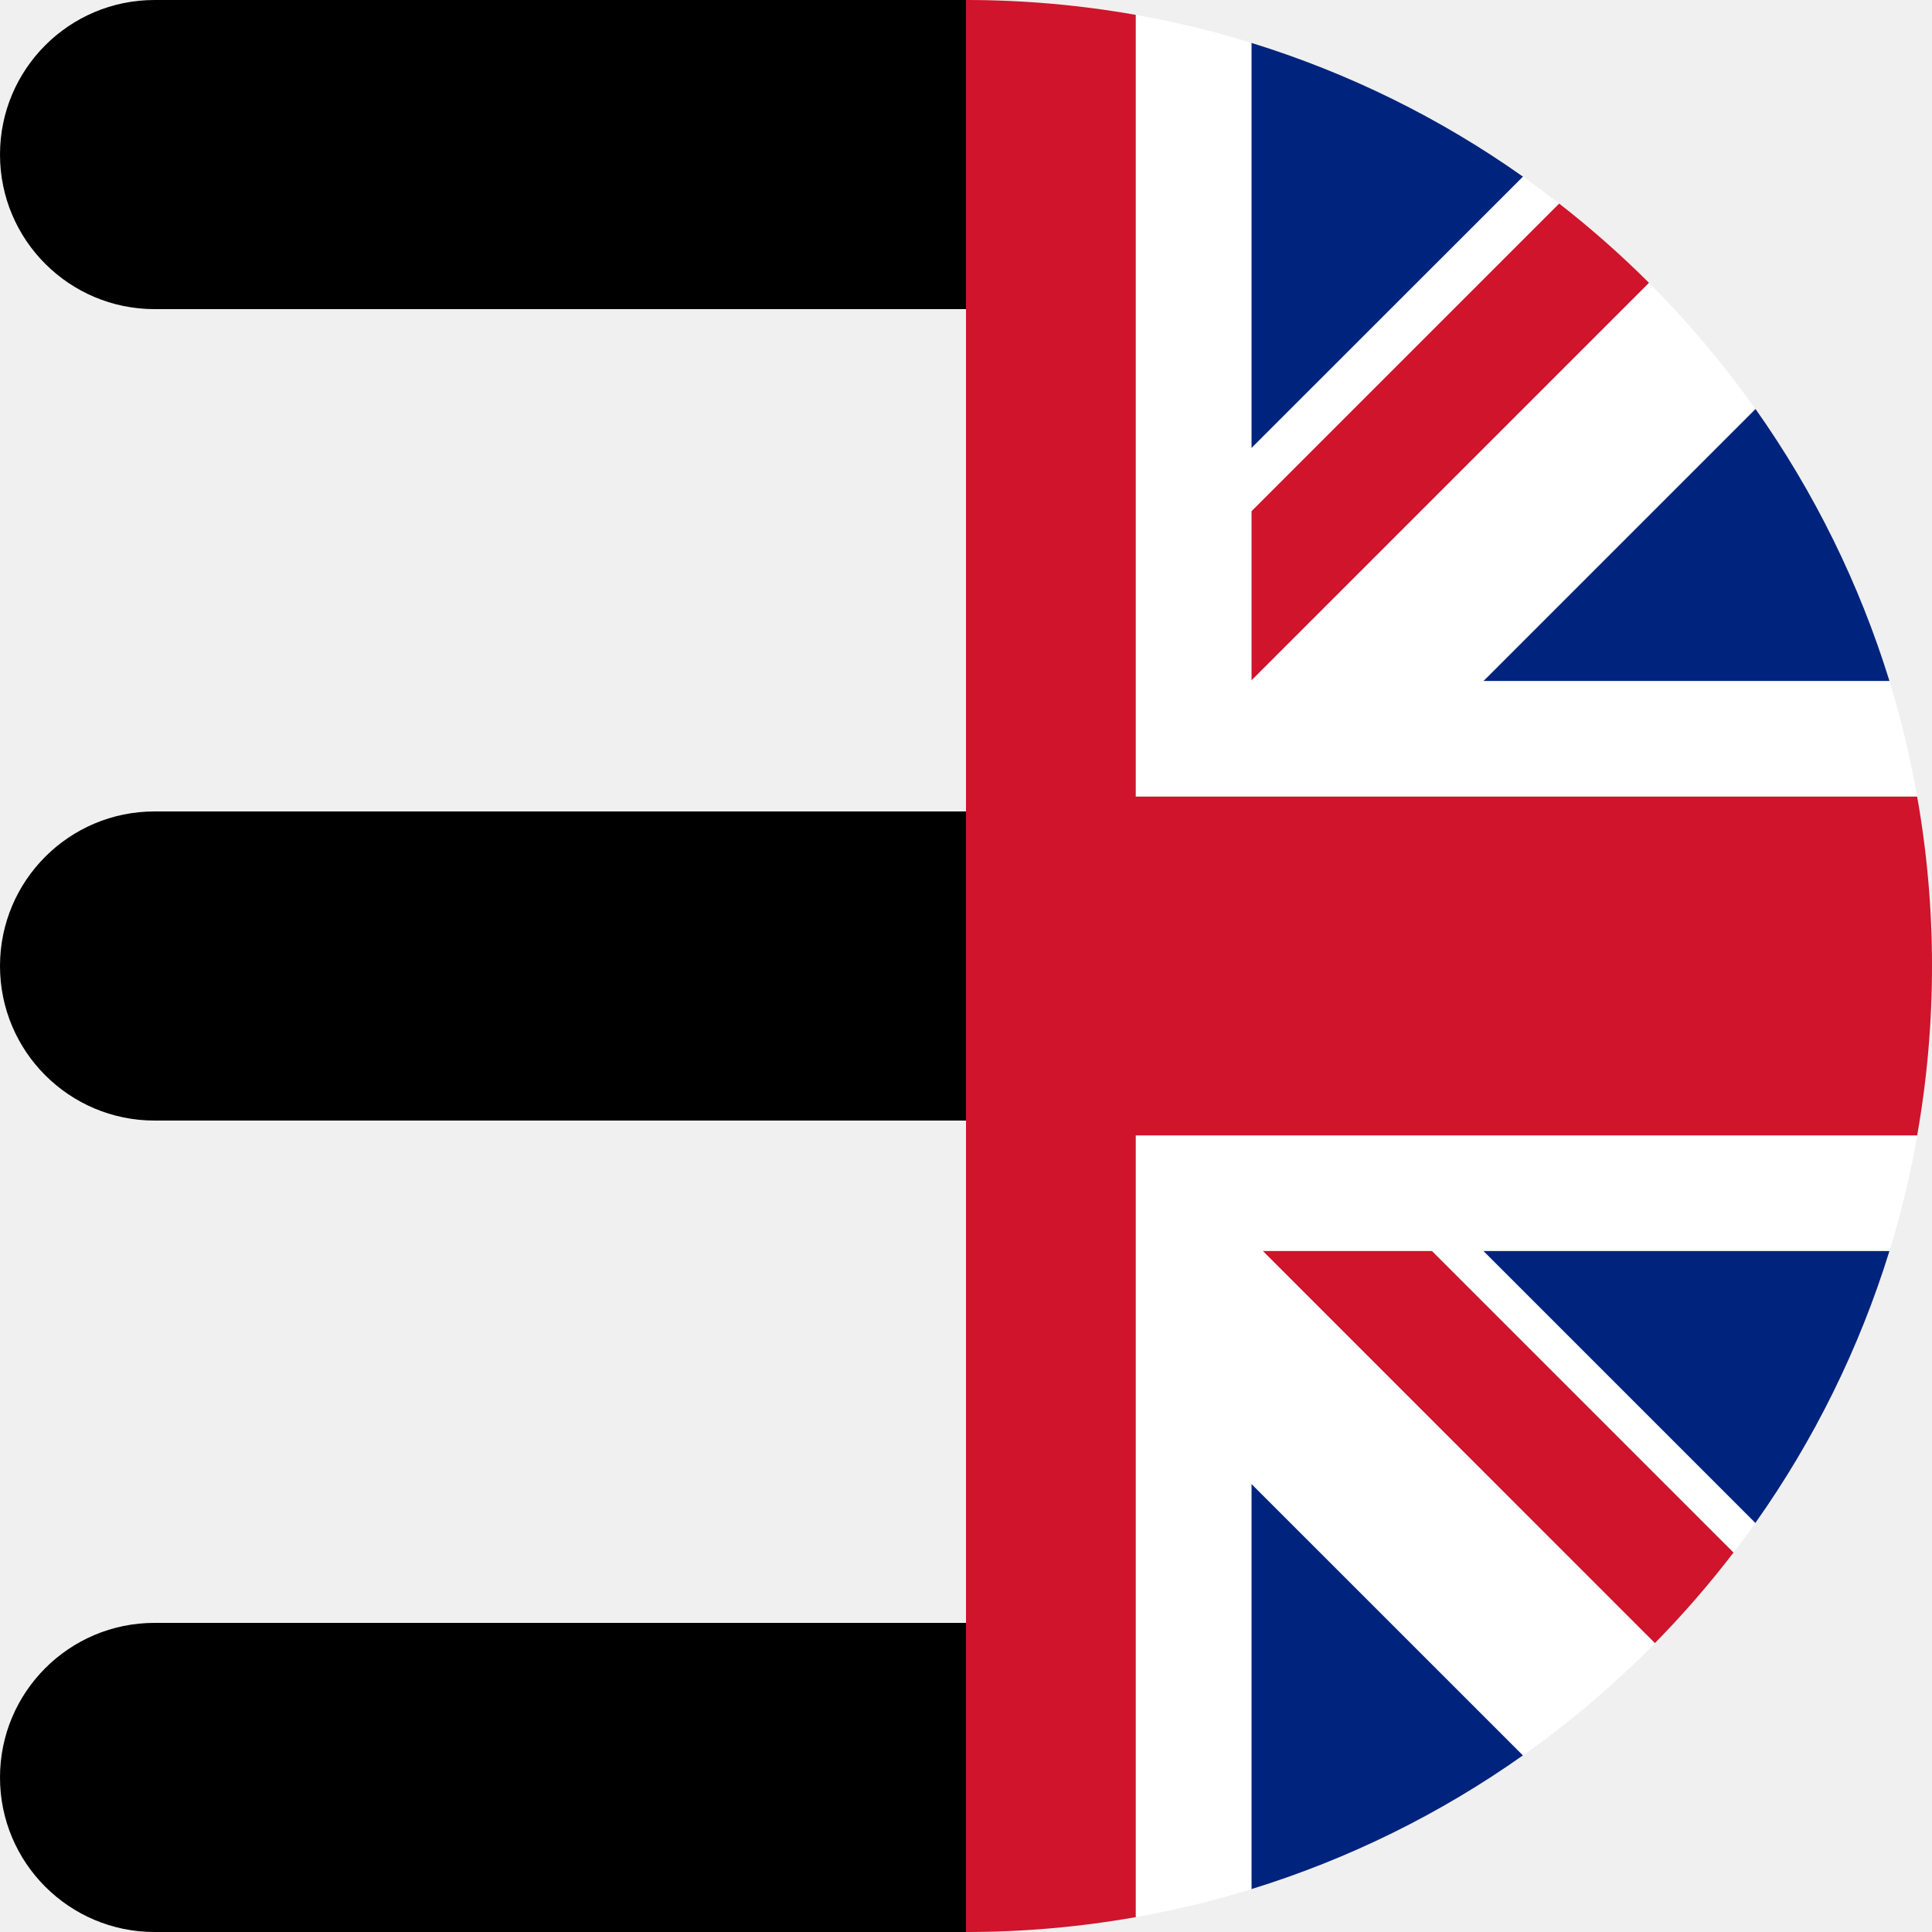
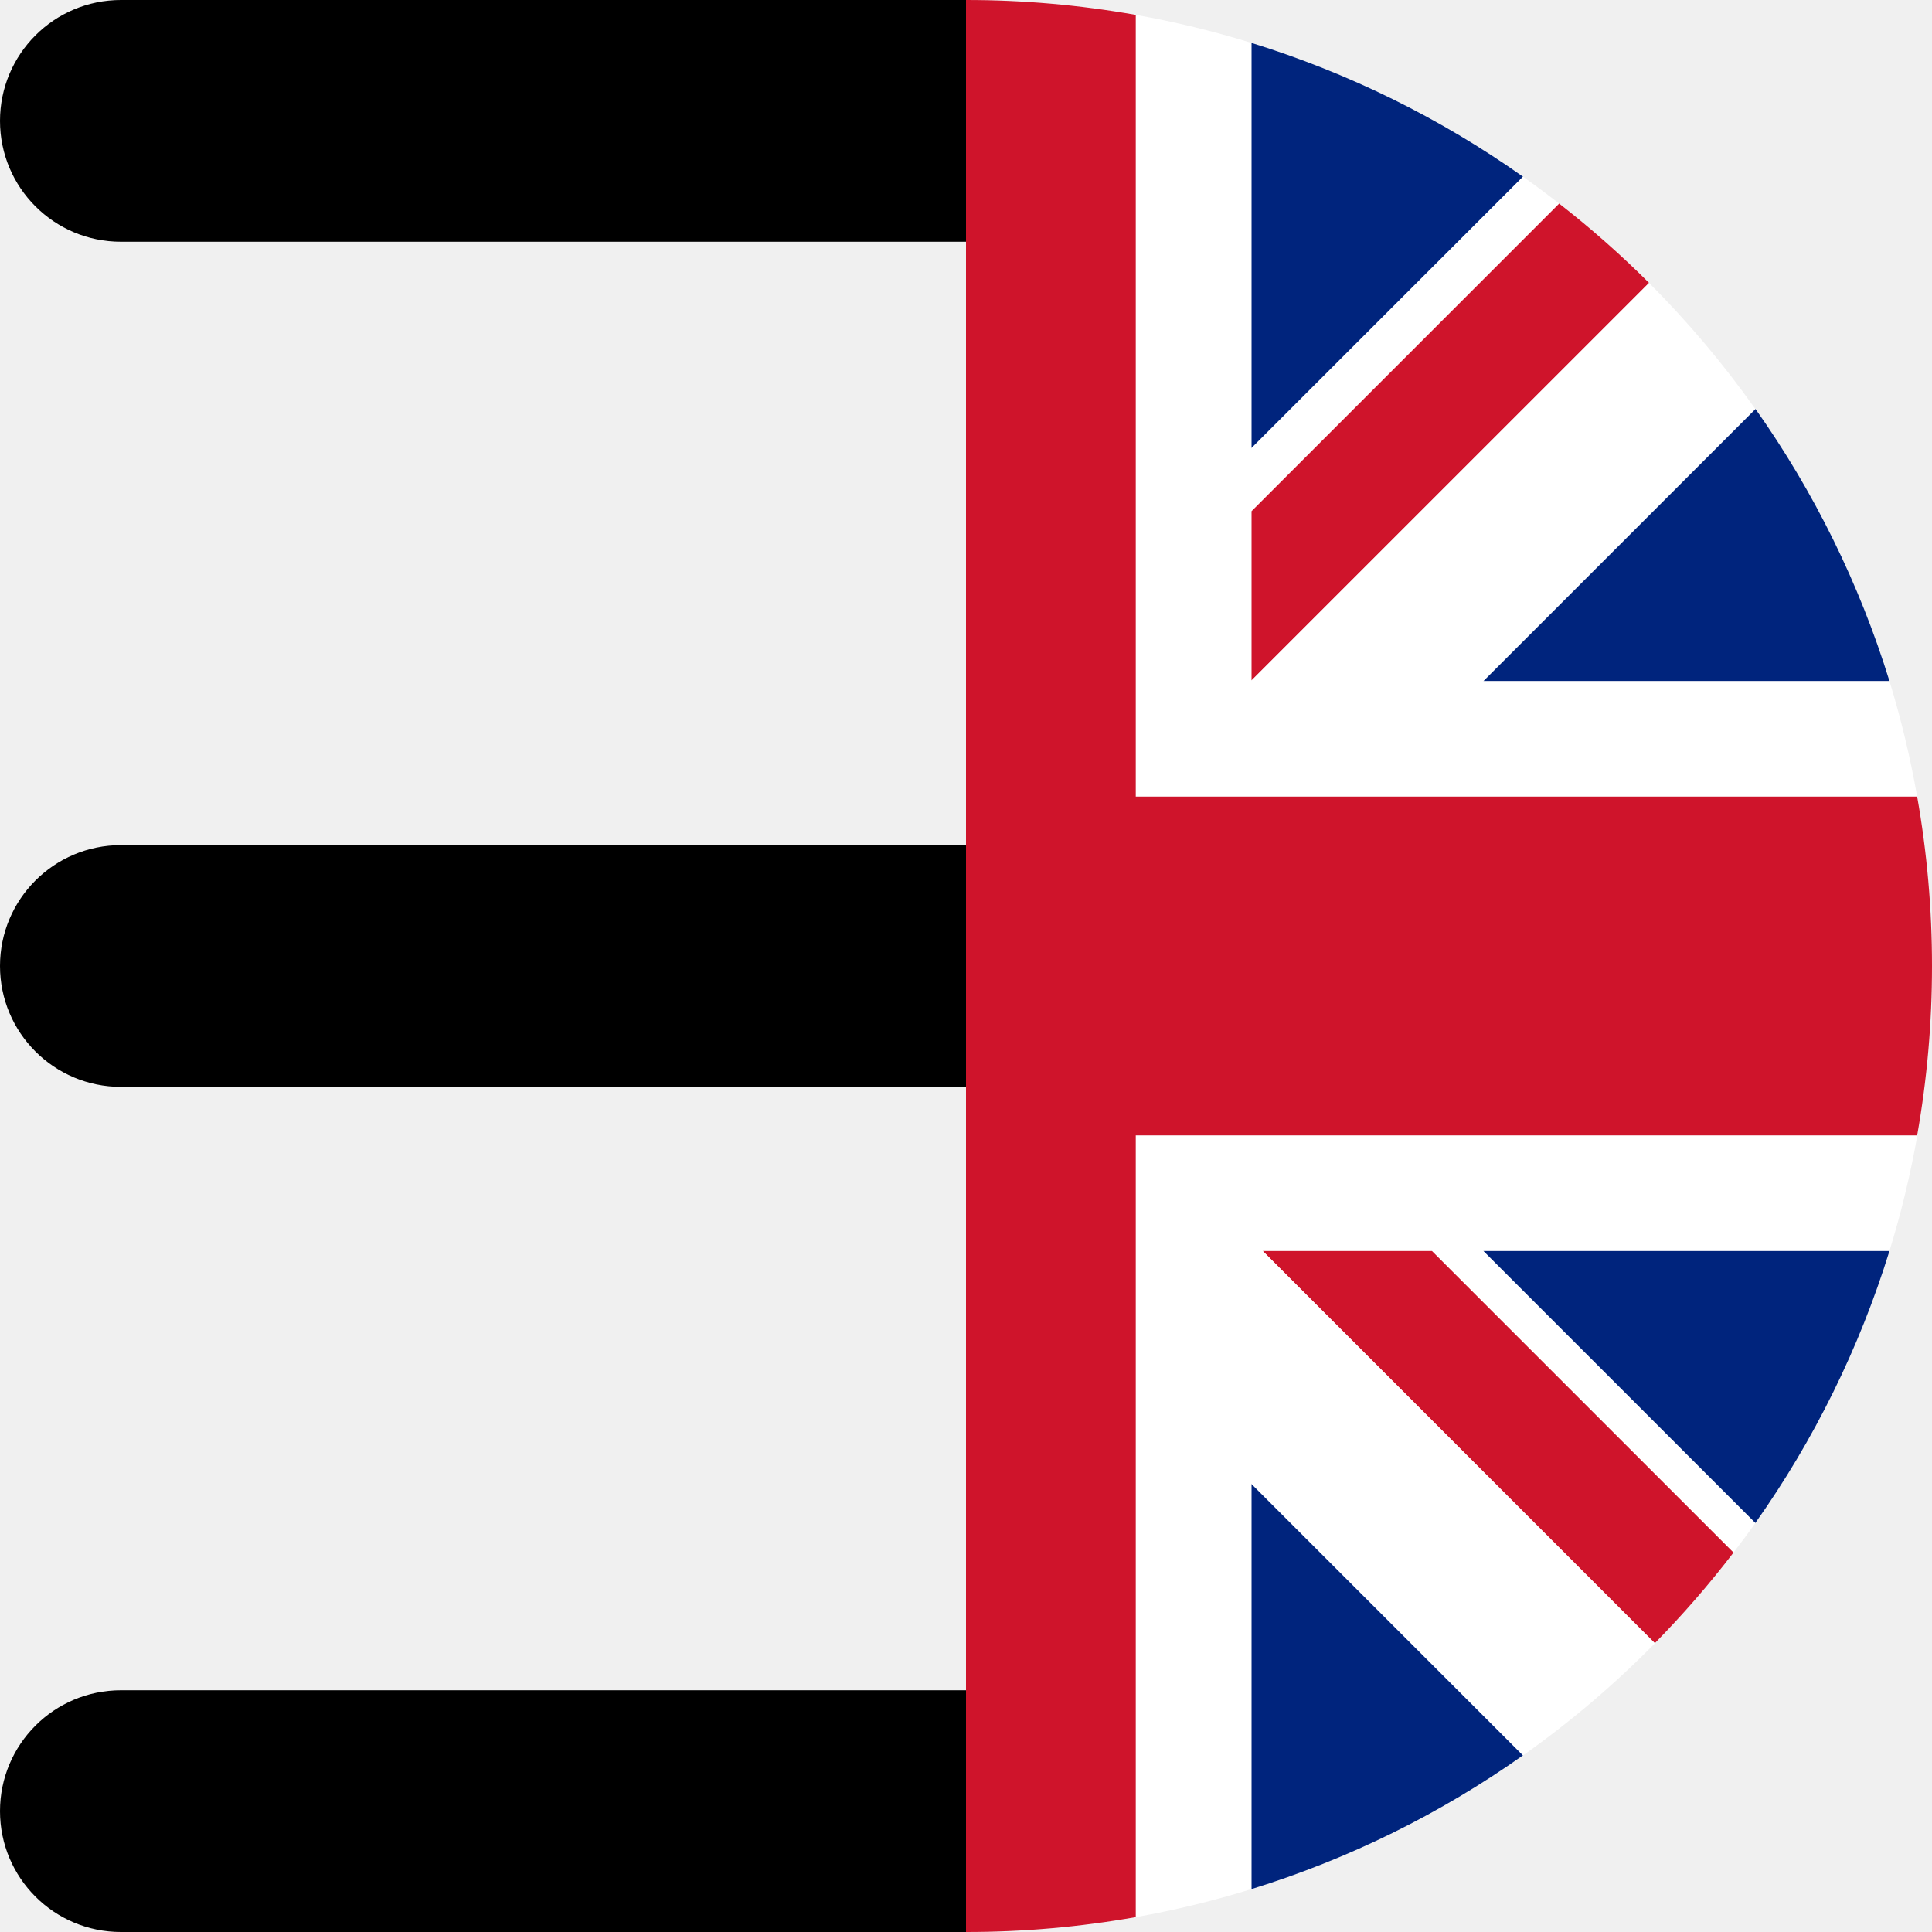
<svg xmlns="http://www.w3.org/2000/svg" viewBox="0 0 500 500">
-   <path d="M40,0H250a0,0,0,0,1,0,0V80a0,0,0,0,1,0,0H40A40,40,0,0,1,0,40v0A40,40,0,0,1,40,0Z" />
-   <path d="M40,210H250a0,0,0,0,1,0,0v80a0,0,0,0,1,0,0H40A40,40,0,0,1,0,250v0A40,40,0,0,1,40,210Z" />
-   <path d="M40,420H250a0,0,0,0,1,0,0v80a0,0,0,0,1,0,0H40A40,40,0,0,1,0,460v0a40,40,0,0,1,40-40Z" />
+   <path d="M31.28,0H250a0,0,0,0,1,0,0V62.56a0,0,0,0,1,0,0H31.28A31.28,31.28,0,0,1,0,31.28v0A31.28,31.28,0,0,1,31.28,0Z" />
+   <path d="M31.28,218.72H250a0,0,0,0,1,0,0v62.56a0,0,0,0,1,0,0H31.28A31.28,31.28,0,0,1,0,250v0a31.28,31.28,0,0,1,31.28-31.28Z" />
+   <path d="M31.28,437.44H250a0,0,0,0,1,0,0V500a0,0,0,0,1,0,0H31.28A31.28,31.28,0,0,1,0,468.72v0a31.28,31.28,0,0,1,31.28-31.28Z" />
  <path d="M454.27,394.16A249.48,249.48,0,0,0,489,323.72H383.83Z" style="fill:#00247d" />
  <path d="M323.86,488.9a248.94,248.94,0,0,0,70.3-34.63L323.86,384Z" style="fill:#00247d" />
  <path d="M394.16,45.73a248.94,248.94,0,0,0-70.3-34.63V116Z" style="fill:#00247d" />
  <polygon points="323.87 132.29 403.49 52.67 403.49 52.67 323.87 132.29 323.87 132.29" style="fill:#00247d" />
  <path d="M489,176.28a249.48,249.48,0,0,0-34.68-70.44l-70.44,70.44Z" style="fill:#00247d" />
  <path d="M323.86,176.13,426.78,73.22a252.51,252.51,0,0,0-23.29-20.55l-79.63,79.62Z" style="fill:#cf142b" />
  <path d="M326.75,323.72,428.28,425.24a252.68,252.68,0,0,0,20.37-23.46l-78.06-78.06Z" style="fill:#cf142b" />
  <path d="M293.93,206.16H496.16A248.79,248.79,0,0,0,489,176.28H383.83l70.44-70.44a253,253,0,0,0-27.49-32.62L323.86,176.13V132.29h0l79.63-79.62q-4.58-3.57-9.33-6.94L323.86,116V11.1a247.35,247.35,0,0,0-29.93-7.25Z" style="fill:#fff" />
  <path d="M293.93,293.84V496.15a247.35,247.35,0,0,0,29.93-7.25V384l70.3,70.3a252.25,252.25,0,0,0,34.12-29L326.75,323.72h43.84l78.06,78.06c1.92-2.51,3.79-5,5.62-7.62l-70.44-70.44H489a248.79,248.79,0,0,0,7.21-29.88Z" style="fill:#fff" />
  <path d="M496.16,206.16H293.93V3.85A251.32,251.32,0,0,0,250,0h0V500h0a251.32,251.32,0,0,0,43.93-3.85V293.84H496.16A251.26,251.26,0,0,0,500,250h0A251.26,251.26,0,0,0,496.16,206.16Z" style="fill:#cf142b" />
</svg>
